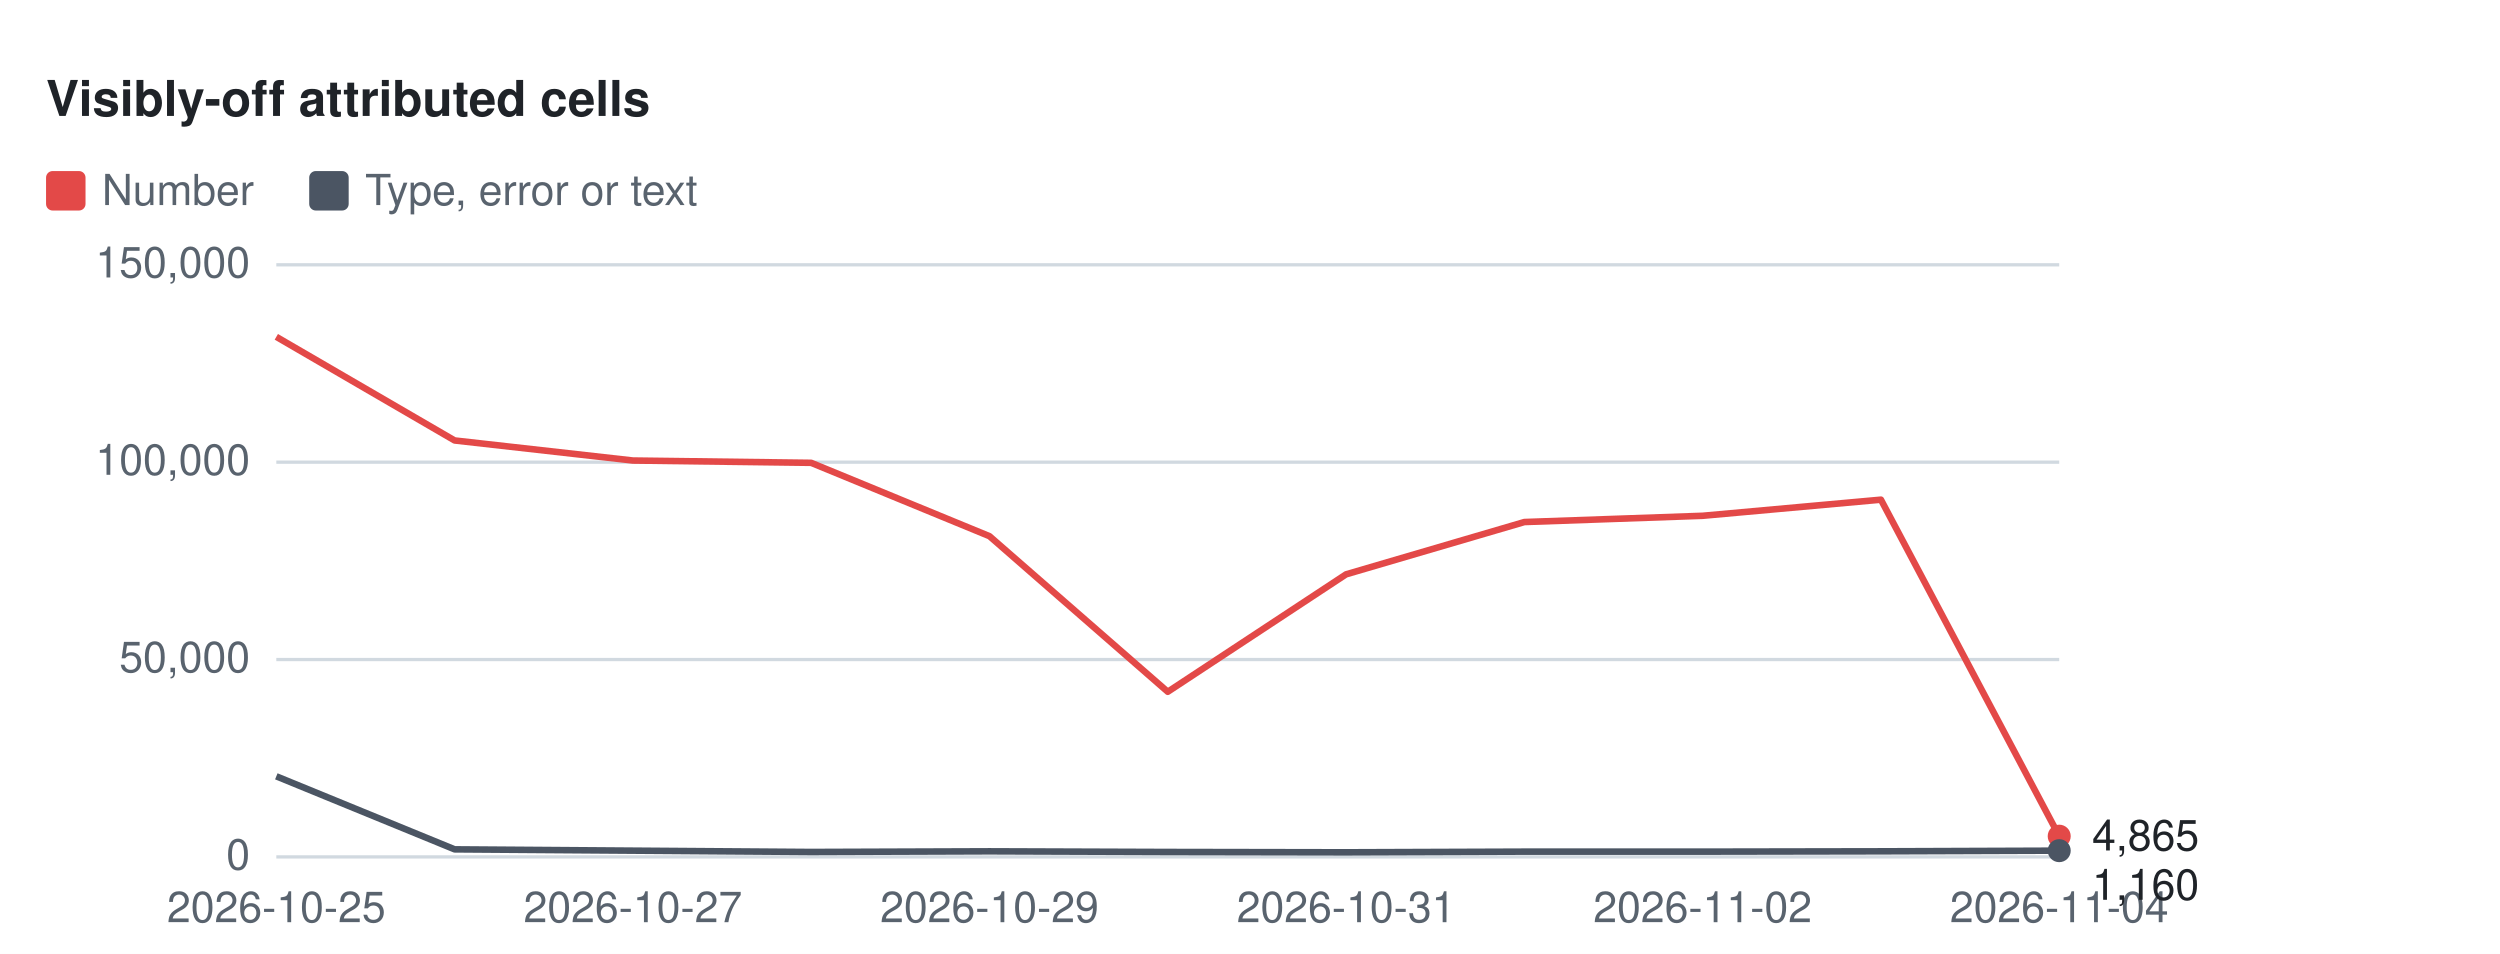
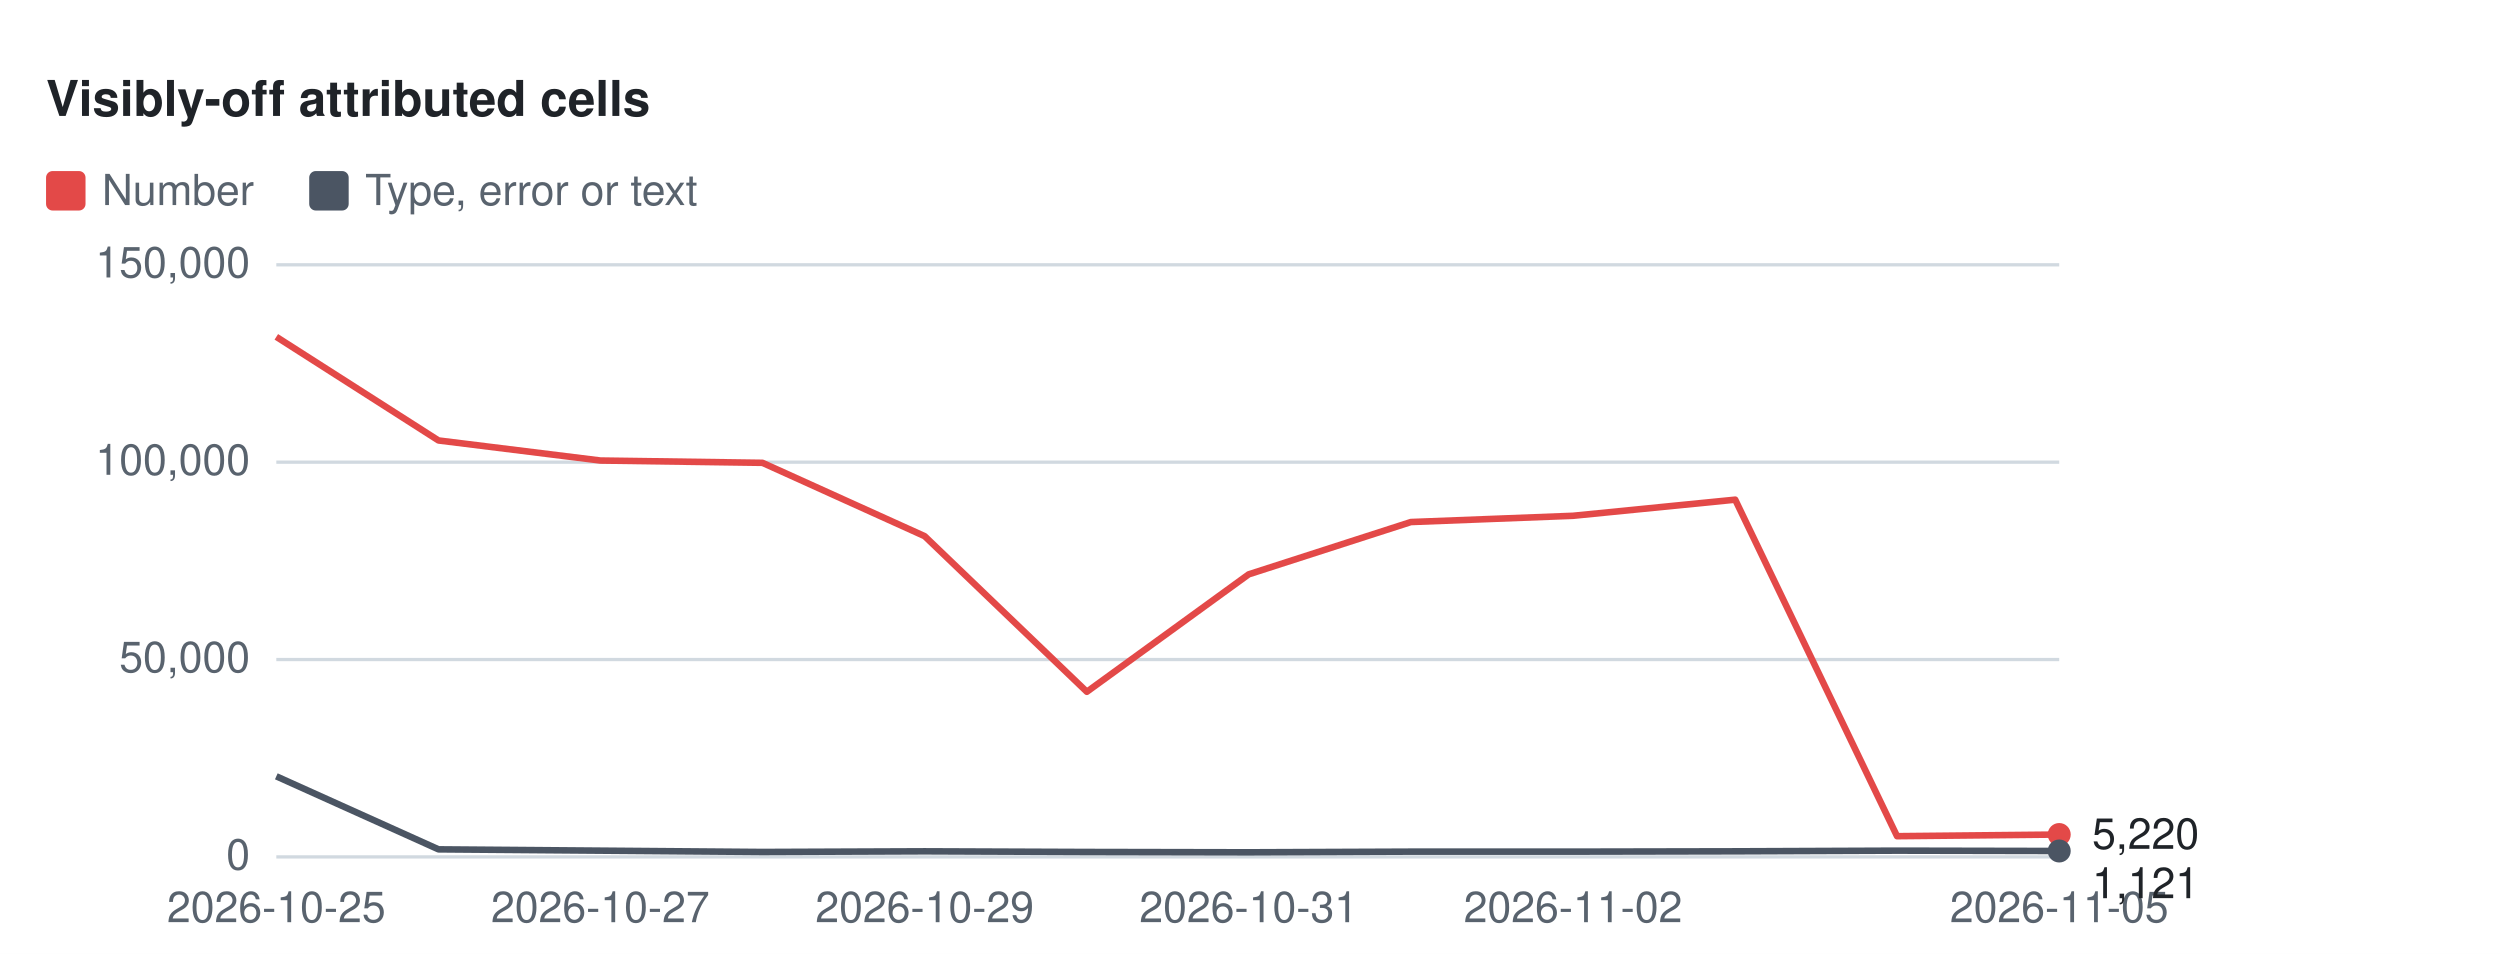
<svg xmlns="http://www.w3.org/2000/svg" width="760" height="290" viewBox="0 0 760 290" role="img" aria-labelledby="t d">
  <style>text{font-family:system-ui,-apple-system,'Segoe UI',Helvetica,Arial,sans-serif;font-size:13px}.title{font-size:15px;font-weight:600}.num{font-variant-numeric:tabular-nums}.bg{fill:#ffffff}.ink{fill:#1f2328}.muted{fill:#59636e}.grid{fill:#d1d9e0}.b-numeric{fill:#e34948}.b-other{fill:#4b5563}.s-numeric{stroke:#e34948}.s-other{stroke:#4b5563}@media (prefers-color-scheme: dark){.bg{fill:#0d1117}.ink{fill:#f0f6fc}.muted{fill:#9198a1}.grid{fill:#3d444d}.b-numeric{fill:#e66767}.b-other{fill:#9ca3af}.s-numeric{stroke:#e66767}.s-other{stroke:#9ca3af}}</style>
  <rect class="bg" fill="#ffffff" x="0" y="0" width="760" height="290" />
  <g transform="translate(14,14)">
    <text x="0.0" y="16.0" class="ink title" fill="#1f2328" text-anchor="start" dominant-baseline="middle">Visibly-off attributed cells</text>
    <rect class="b-numeric" fill="#e34948" x="0.0" y="38" width="12" height="12" rx="2" />
    <text x="17.0" y="44.0" class="muted" fill="#59636e" text-anchor="start" dominant-baseline="middle">Number</text>
    <rect class="b-other" fill="#4b5563" x="80.0" y="38" width="12" height="12" rx="2" />
    <text x="97.0" y="44.0" class="muted" fill="#59636e" text-anchor="start" dominant-baseline="middle">Type, error or text</text>
    <rect class="grid" fill="#d1d9e0" x="70" y="246.0" width="542" height="1" />
    <text x="62.0" y="246.0" class="muted num" fill="#59636e" text-anchor="end" dominant-baseline="middle">0</text>
    <rect class="grid" fill="#d1d9e0" x="70" y="186.0" width="542" height="1" />
    <text x="62.0" y="186.0" class="muted num" fill="#59636e" text-anchor="end" dominant-baseline="middle">50,000</text>
    <rect class="grid" fill="#d1d9e0" x="70" y="126.0" width="542" height="1" />
    <text x="62.0" y="126.0" class="muted num" fill="#59636e" text-anchor="end" dominant-baseline="middle">100,000</text>
    <rect class="grid" fill="#d1d9e0" x="70" y="66.0" width="542" height="1" />
    <text x="62.0" y="66.0" class="muted num" fill="#59636e" text-anchor="end" dominant-baseline="middle">150,000</text>
    <text x="70.0" y="262.0" class="muted num" fill="#59636e" text-anchor="middle" dominant-baseline="middle">2026-10-25</text>
-     <text x="178.4" y="262.0" class="muted num" fill="#59636e" text-anchor="middle" dominant-baseline="middle">2026-10-27</text>
-     <text x="286.8" y="262.0" class="muted num" fill="#59636e" text-anchor="middle" dominant-baseline="middle">2026-10-29</text>
-     <text x="395.2" y="262.0" class="muted num" fill="#59636e" text-anchor="middle" dominant-baseline="middle">2026-10-31</text>
-     <text x="503.6" y="262.0" class="muted num" fill="#59636e" text-anchor="middle" dominant-baseline="middle">2026-11-02</text>
-     <text x="612.0" y="262.0" class="muted num" fill="#59636e" text-anchor="middle" dominant-baseline="middle">2026-11-04</text>
-     <polyline class="s-numeric" stroke="#e34948" fill="none" stroke-width="2" stroke-linejoin="round" points="70.0,88.4 124.2,119.9 178.4,126.0 232.6,126.7 286.8,149.0 341.0,196.3 395.2,160.6 449.4,144.7 503.6,142.8 557.8,137.9 612.0,240.2" />
-     <circle class="b-numeric" fill="#e34948" cx="612.0" cy="240.2" r="3.5" />
-     <polyline class="s-other" stroke="#4b5563" fill="none" stroke-width="2" stroke-linejoin="round" points="70.0,222.0 124.2,244.2 178.4,244.6 232.6,245.0 286.8,244.8 341.0,245.0 395.2,245.1 449.4,244.9 503.6,244.9 557.8,244.8 612.0,244.6" />
-     <circle class="b-other" fill="#4b5563" cx="612.0" cy="244.6" r="3.5" />
-     <text x="622.0" y="240.2" class="ink num" fill="#1f2328" text-anchor="start" dominant-baseline="middle">4,865</text>
-     <text x="622.0" y="255.2" class="ink num" fill="#1f2328" text-anchor="start" dominant-baseline="middle">1,160</text>
+     <text x="168.5" y="262.0" class="muted num" fill="#59636e" text-anchor="middle" dominant-baseline="middle">2026-10-27</text>
+     <text x="267.1" y="262.0" class="muted num" fill="#59636e" text-anchor="middle" dominant-baseline="middle">2026-10-29</text>
+     <text x="365.6" y="262.0" class="muted num" fill="#59636e" text-anchor="middle" dominant-baseline="middle">2026-10-31</text>
+     <text x="464.2" y="262.0" class="muted num" fill="#59636e" text-anchor="middle" dominant-baseline="middle">2026-11-02</text>
+     <text x="612.0" y="262.0" class="muted num" fill="#59636e" text-anchor="middle" dominant-baseline="middle">2026-11-05</text>
+     <polyline class="s-numeric" stroke="#e34948" fill="none" stroke-width="2" stroke-linejoin="round" points="70.0,88.4 119.3,119.9 168.5,126.0 217.8,126.7 267.1,149.0 316.4,196.3 365.6,160.6 414.9,144.7 464.2,142.8 513.5,137.9 562.7,240.2 612.0,239.7" />
+     <circle class="b-numeric" fill="#e34948" cx="612.0" cy="239.7" r="3.5" />
+     <polyline class="s-other" stroke="#4b5563" fill="none" stroke-width="2" stroke-linejoin="round" points="70.0,222.0 119.3,244.2 168.5,244.6 217.8,245.0 267.1,244.8 316.4,245.0 365.6,245.1 414.9,244.9 464.2,244.9 513.5,244.8 562.7,244.6 612.0,244.7" />
+     <circle class="b-other" fill="#4b5563" cx="612.0" cy="244.7" r="3.5" />
+     <text x="622.0" y="239.7" class="ink num" fill="#1f2328" text-anchor="start" dominant-baseline="middle">5,220</text>
+     <text x="622.0" y="254.7" class="ink num" fill="#1f2328" text-anchor="start" dominant-baseline="middle">1,121</text>
  </g>
</svg>
